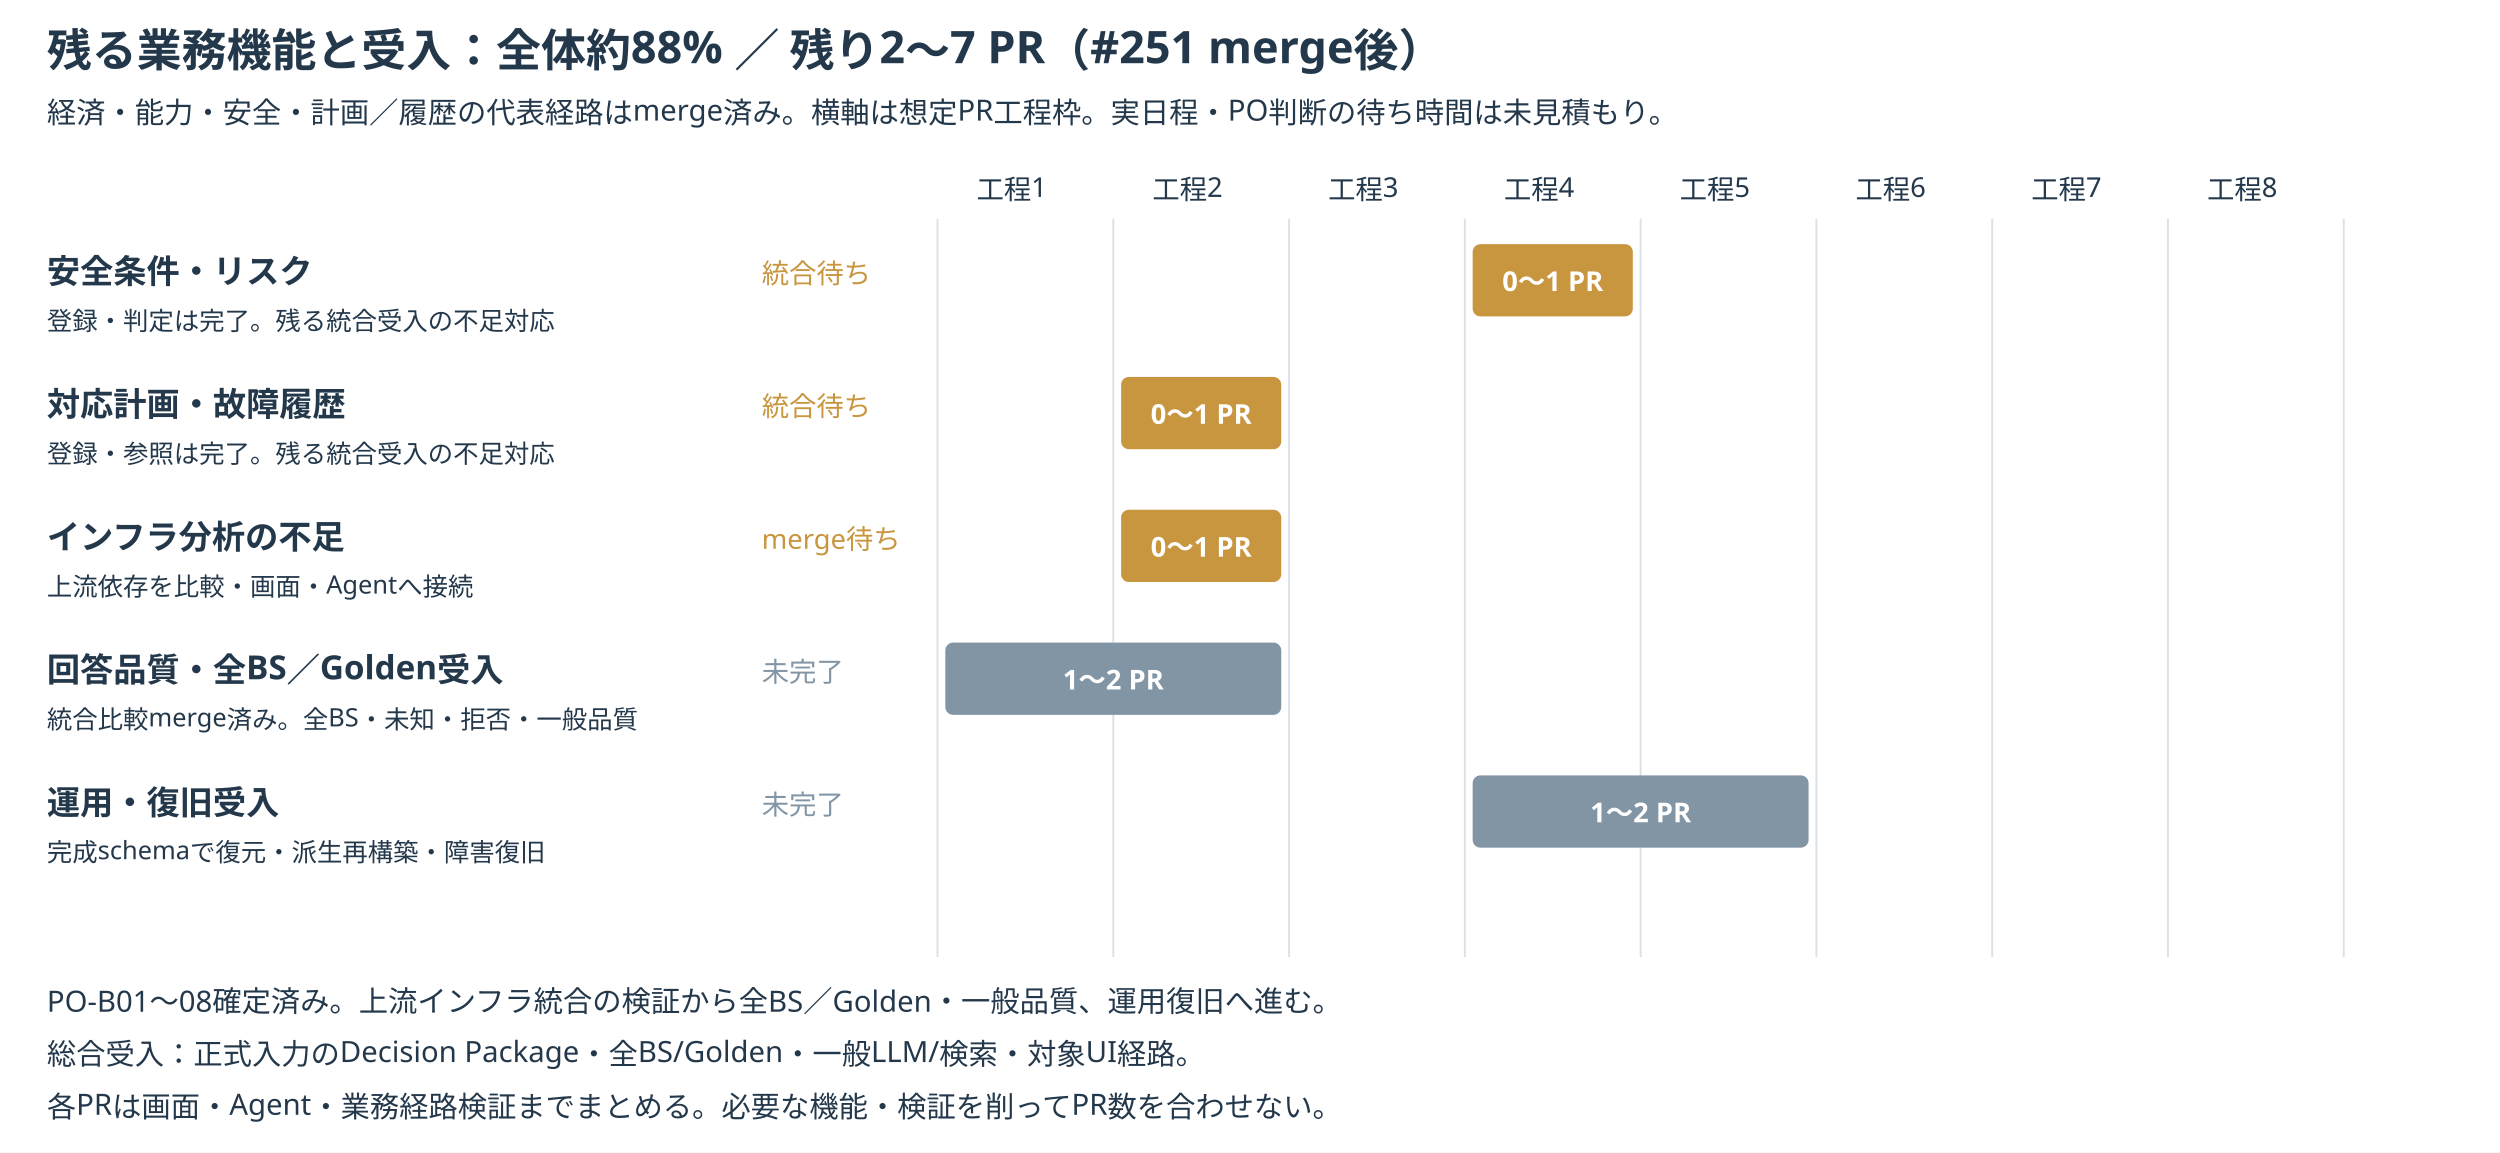
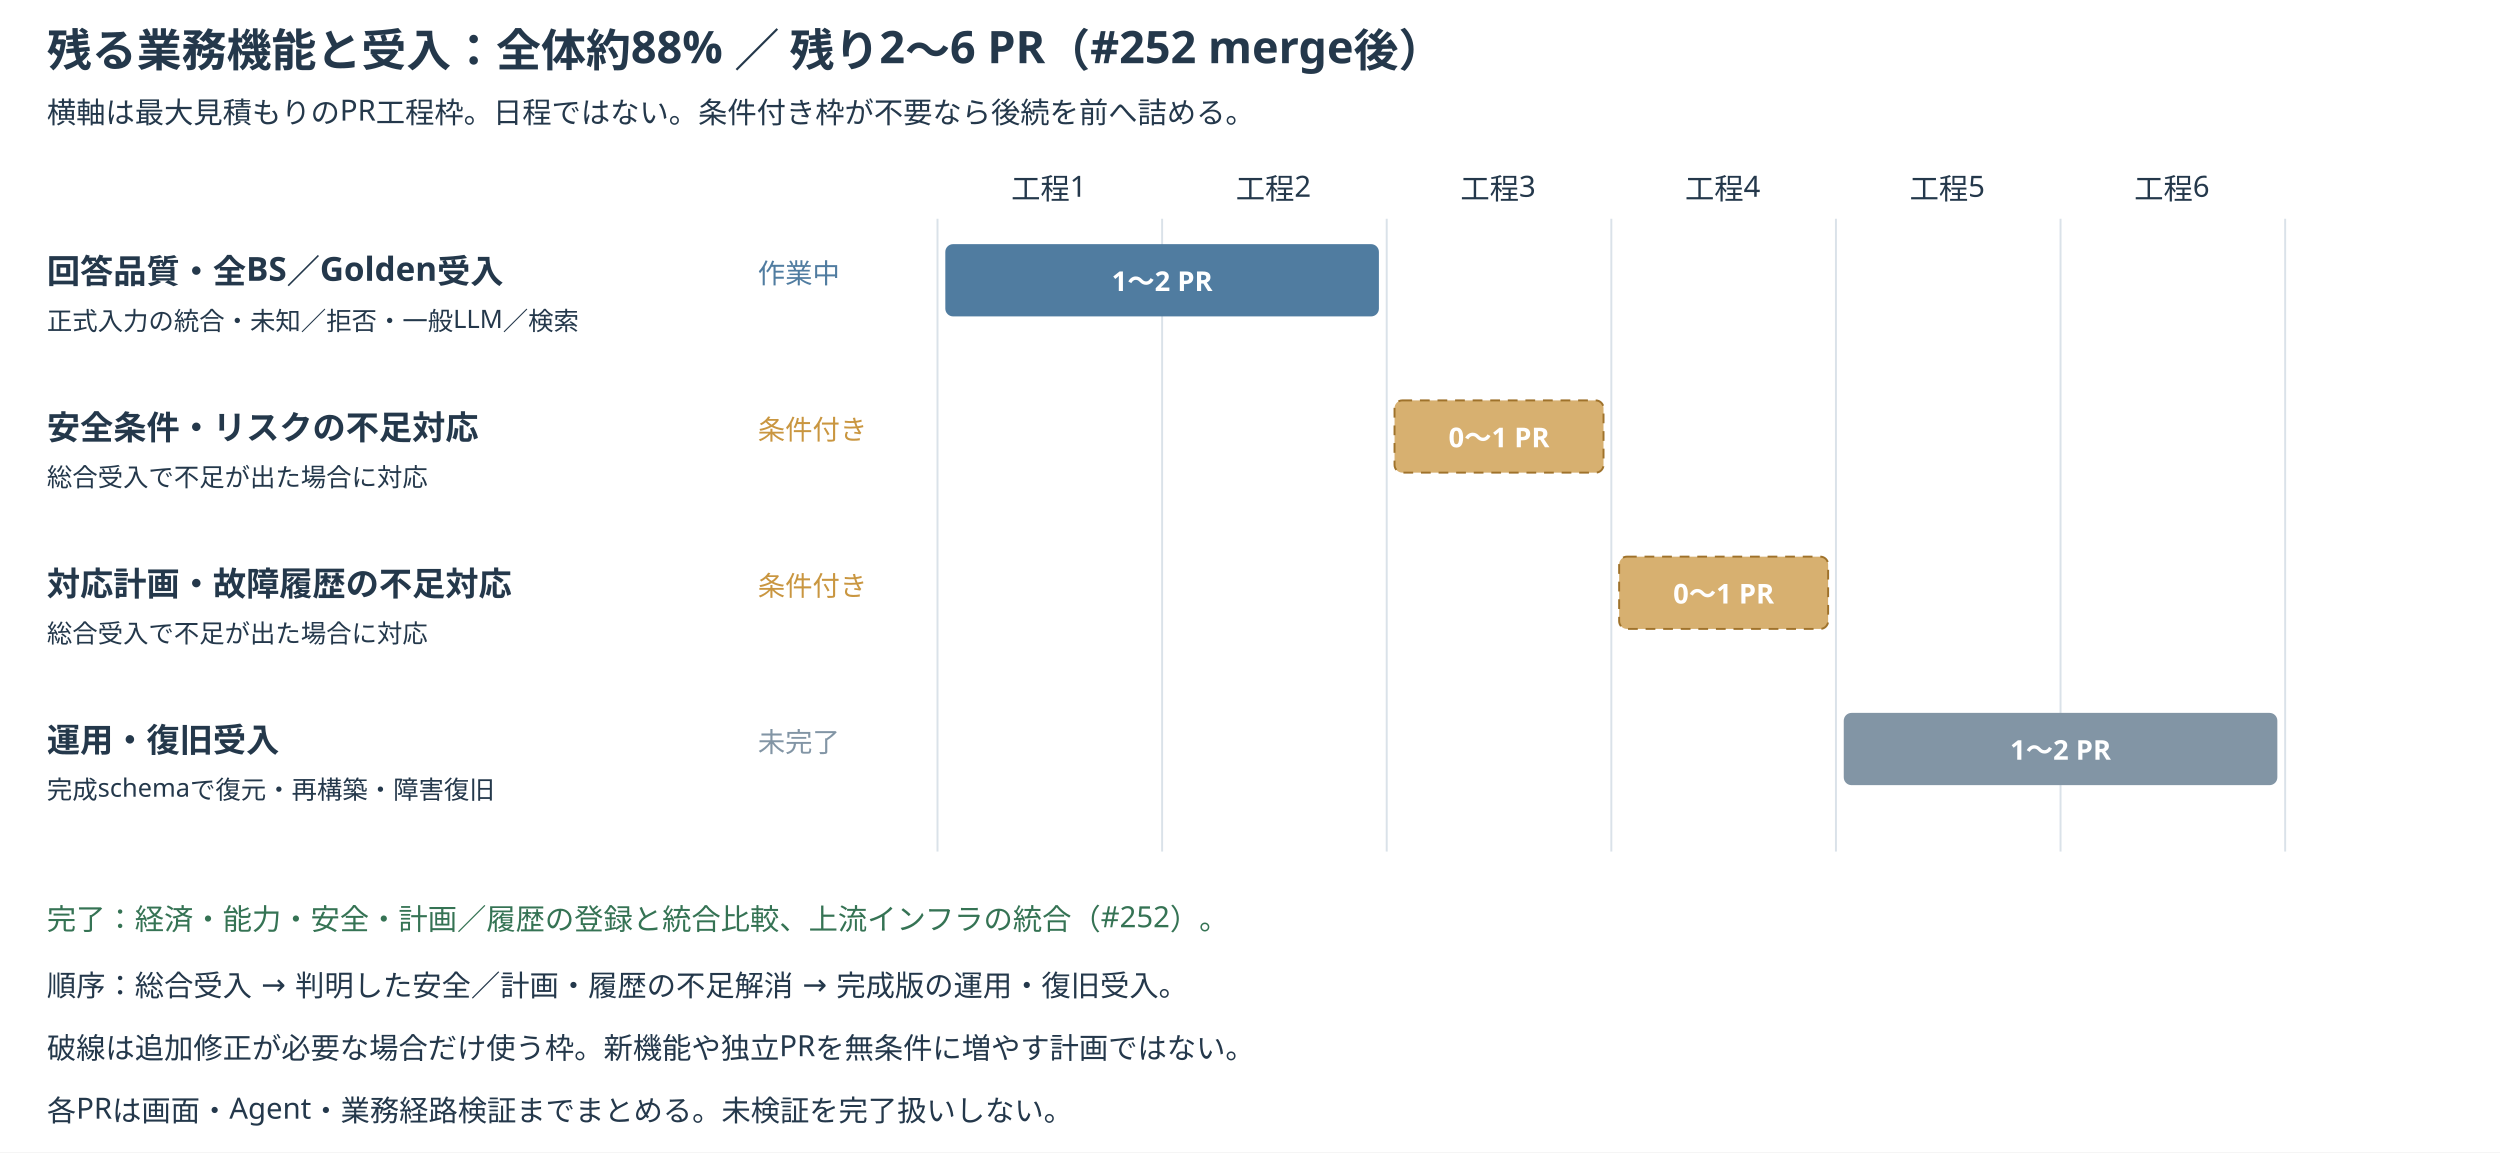
<svg xmlns="http://www.w3.org/2000/svg" width="1280" height="590" viewBox="0 0 1280 590" role="img" aria-labelledby="title desc">
  <rect width="1280" height="590" fill="white" />
  <g font-family="sans-serif" fill="#24384b">
-     <text x="24" y="34" font-size="23" font-weight="bold">残る業務機能と受入：全体約88% ／ 残り2〜7 PR（#251 merge後）</text>
-     <text x="24" y="63" font-size="15">経済・能力・安全・計画／履歴の代表経路はmerge済み。横軸は想定PR工程枠。実日程・PO判断の待ち時間は未見積もり。</text>
-     <path d="M480 112V490" stroke="#dae2e9" />
-     <text x="500" y="102" font-size="14">工程1</text>
-     <path d="M570 112V490" stroke="#dae2e9" />
-     <text x="590" y="102" font-size="14">工程2</text>
-     <path d="M660 112V490" stroke="#dae2e9" />
-     <text x="680" y="102" font-size="14">工程3</text>
-     <path d="M750 112V490" stroke="#dae2e9" />
-     <text x="770" y="102" font-size="14">工程4</text>
-     <path d="M840 112V490" stroke="#dae2e9" />
-     <text x="860" y="102" font-size="14">工程5</text>
-     <path d="M930 112V490" stroke="#dae2e9" />
-     <text x="950" y="102" font-size="14">工程6</text>
-     <path d="M1020 112V490" stroke="#dae2e9" />
-     <text x="1040" y="102" font-size="14">工程7</text>
-     <path d="M1110 112V490" stroke="#dae2e9" />
-     <text x="1130" y="102" font-size="14">工程8</text>
-     <path d="M1200 112V490" stroke="#dae2e9" />
-     <text x="24" y="145" font-size="17" font-weight="bold">安全条件・リスク</text>
-     <text x="24" y="169" font-size="13">登録・判定は完了。残る統合受入の不足対応</text>
-     <text x="390" y="145" font-size="14" fill="#c99640">統合待ち</text>
-     <rect x="754" y="125" width="82" height="37" rx="4" fill="#c99640" />
-     <text x="795" y="149" text-anchor="middle" font-size="14" fill="white" font-weight="bold">0〜1 PR</text>
-     <text x="24" y="213" font-size="17" font-weight="bold">対応計画・故障履歴</text>
-     <text x="24" y="237" font-size="13">登録・参照は完了。残る統合受入の不足対応</text>
-     <text x="390" y="213" font-size="14" fill="#c99640">統合待ち</text>
-     <rect x="574" y="193" width="82" height="37" rx="4" fill="#c99640" />
-     <text x="615" y="217" text-anchor="middle" font-size="14" fill="white" font-weight="bold">0〜1 PR</text>
-     <text x="24" y="281" font-size="17" font-weight="bold">インフラ分析の不足</text>
-     <text x="24" y="305" font-size="13">上流依存を比較・画面・Agentへ接続</text>
-     <text x="390" y="281" font-size="14" fill="#c99640">merge待ち</text>
-     <rect x="574" y="261" width="82" height="37" rx="4" fill="#c99640" />
-     <text x="615" y="285" text-anchor="middle" font-size="14" fill="white" font-weight="bold">0〜1 PR</text>
-     <text x="24" y="349" font-size="17" font-weight="bold">回答品質・全BS／Golden受入</text>
-     <text x="24" y="373" font-size="13">統合比較merge済み。全BS・未知・拒否・一般品質</text>
-     <text x="390" y="349" font-size="14" fill="#8295a5">未完了</text>
-     <rect x="484" y="329" width="172" height="37" rx="4" fill="#8295a5" />
-     <text x="570" y="353" text-anchor="middle" font-size="14" fill="white" font-weight="bold">1〜2 PR</text>
-     <text x="24" y="417" font-size="17" font-weight="bold">運用・復旧受入</text>
-     <text x="24" y="441" font-size="13">完成schemaで復元・派生再構築・障害復旧</text>
-     <text x="390" y="417" font-size="14" fill="#8295a5">未完了</text>
-     <rect x="754" y="397" width="172" height="37" rx="4" fill="#8295a5" />
-     <text x="840" y="421" text-anchor="middle" font-size="14" fill="white" font-weight="bold">1〜2 PR</text>
-     <text x="24" y="518" font-size="15">PO-B01〜08確定済み。上流インフラ統合の検証から全BS／Golden・一般品質、運用復旧へ進む。</text>
-     <text x="24" y="545" font-size="15">総合受入：正式入力のDecision Package・全BS/Golden・一般LLM/検索・対象UI経路。</text>
-     <text x="24" y="572" font-size="15">各PRは画面・Agent・業務経路検証までまとめる。必要な機能・検証を削ってPR数を合わせない。</text>
+     <text x="24" y="34" font-size="23" font-weight="bold">残る業務機能と受入：全体約88% ／ 残り2〜6 PR（#252 merge後）</text>
+     <text x="24" y="63" font-size="15">横軸は最大見積もりのPR工程枠。日程ではない。条件付き枠が不要なら後続を前へ詰める。</text>
+     <path d="M480 112V436" stroke="#dae2e9" />
+     <text x="537" y="102" text-anchor="middle" font-size="15">工程1</text>
+     <path d="M595 112V436" stroke="#dae2e9" />
+     <text x="652" y="102" text-anchor="middle" font-size="15">工程2</text>
+     <path d="M710 112V436" stroke="#dae2e9" />
+     <text x="767" y="102" text-anchor="middle" font-size="15">工程3</text>
+     <path d="M825 112V436" stroke="#dae2e9" />
+     <text x="882" y="102" text-anchor="middle" font-size="15">工程4</text>
+     <path d="M940 112V436" stroke="#dae2e9" />
+     <text x="997" y="102" text-anchor="middle" font-size="15">工程5</text>
+     <path d="M1055 112V436" stroke="#dae2e9" />
+     <text x="1112" y="102" text-anchor="middle" font-size="15">工程6</text>
+     <path d="M1170 112V436" stroke="#dae2e9" />
+     <text x="24" y="145" font-size="17" font-weight="bold">回答品質・全BS／Golden受入</text>
+     <text x="24" y="169" font-size="13">正式入力の統合・未知／拒否・一般LLM／検索</text>
+     <text x="388" y="145" font-size="14" fill="#507ca0">作業中</text>
+     <rect x="484" y="125" width="222" height="37" rx="4" fill="#507ca0" />
+     <text x="595" y="149" text-anchor="middle" font-size="14" fill="white" font-weight="bold">1〜2 PR</text>
+     <text x="24" y="225" font-size="17" font-weight="bold">安全条件・リスクの不足対応</text>
+     <text x="24" y="249" font-size="13">総合受入で不足が出た場合に対応</text>
+     <text x="388" y="225" font-size="14" fill="#c99640">条件付き</text>
+     <rect x="714" y="205" width="107" height="37" rx="4" fill="#c99640" fill-opacity="0.75" stroke="#9f722b" stroke-dasharray="5 4" />
+     <text x="767.5" y="229" text-anchor="middle" font-size="14" fill="white" font-weight="bold">0〜1 PR</text>
+     <text x="24" y="305" font-size="17" font-weight="bold">対応計画・故障履歴の不足対応</text>
+     <text x="24" y="329" font-size="13">総合受入で不足が出た場合に対応</text>
+     <text x="388" y="305" font-size="14" fill="#c99640">条件付き</text>
+     <rect x="829" y="285" width="107" height="37" rx="4" fill="#c99640" fill-opacity="0.75" stroke="#9f722b" stroke-dasharray="5 4" />
+     <text x="882.5" y="309" text-anchor="middle" font-size="14" fill="white" font-weight="bold">0〜1 PR</text>
+     <text x="24" y="385" font-size="17" font-weight="bold">運用・復旧受入</text>
+     <text x="24" y="409" font-size="13">完成schemaで復元・再構築・障害復旧</text>
+     <text x="388" y="385" font-size="14" fill="#8295a5">未完了</text>
+     <rect x="944" y="365" width="222" height="37" rx="4" fill="#8295a5" />
+     <text x="1055" y="389" text-anchor="middle" font-size="14" fill="white" font-weight="bold">1〜2 PR</text>
+     <text x="24" y="476" font-size="15" fill="#357354">完了：経済・能力・安全・計画／履歴の登録と統合比較、上流インフラの統合（#252）。</text>
+     <text x="24" y="510" font-size="15">順序：総合受入 → 判明した安全／計画・履歴の不足解消 → 完成版の運用・復旧受入。</text>
+     <text x="24" y="542" font-size="15">破線は追加修正が必要な場合だけ使う枠。新機能や独立PRを無条件に増やす計画ではない。</text>
+     <text x="24" y="574" font-size="15">各PRは画面・Agent・業務経路検証までまとめる。未検証を完了扱いしない。</text>
  </g>
</svg>
